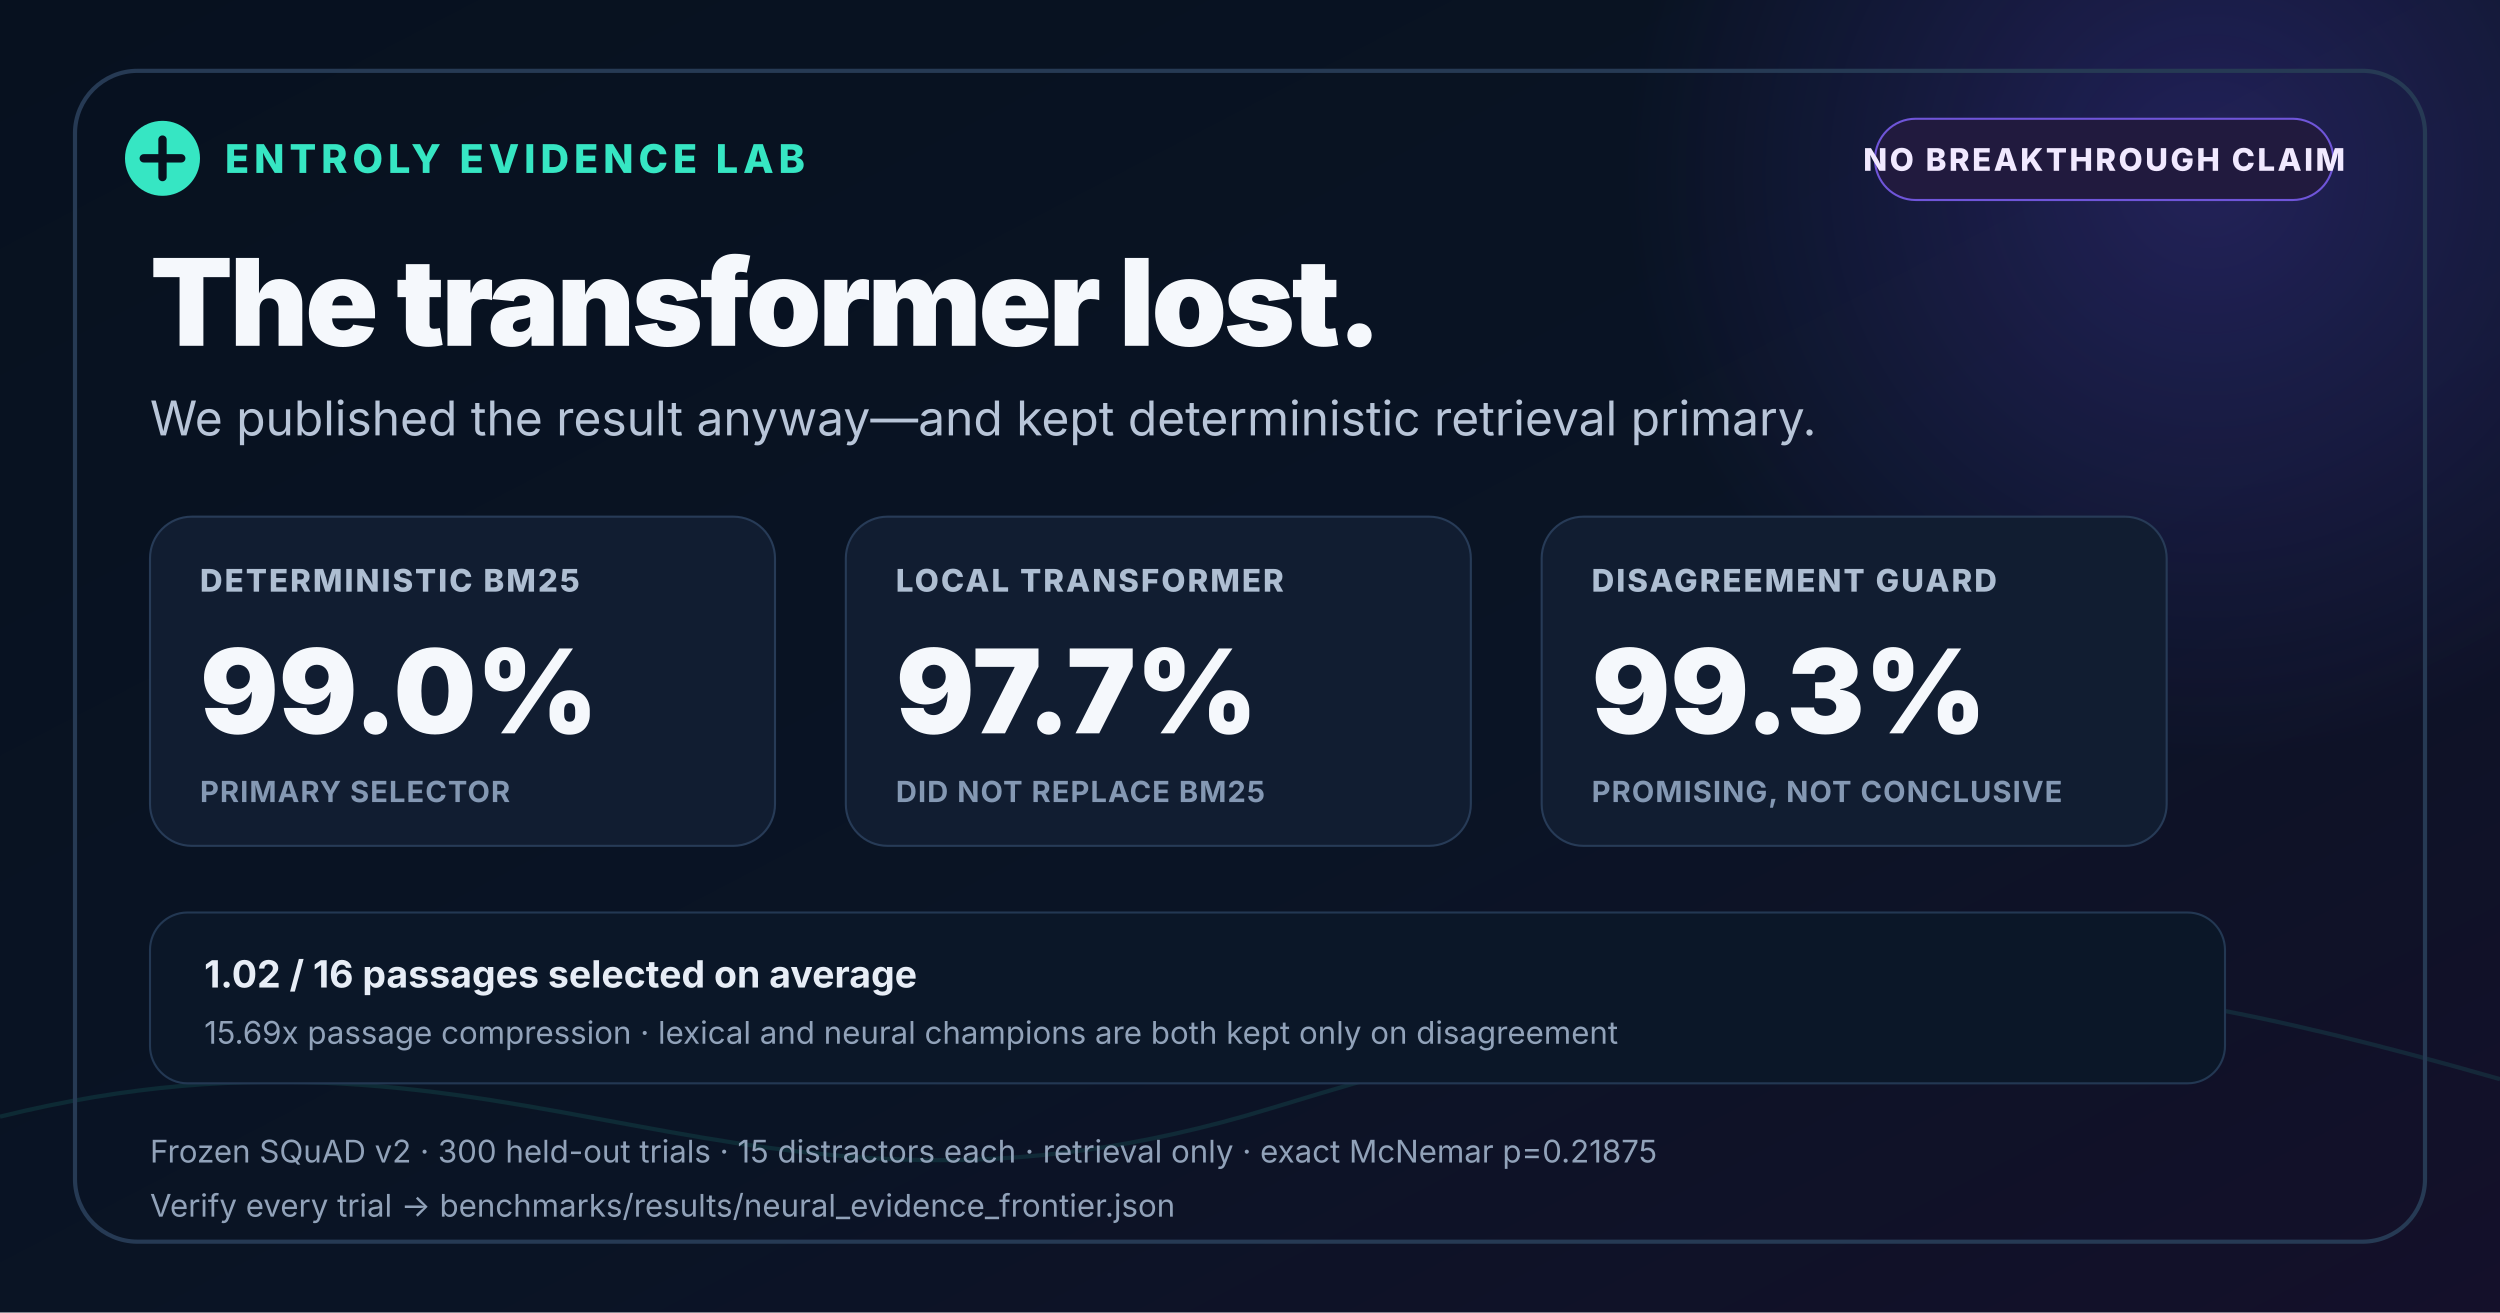
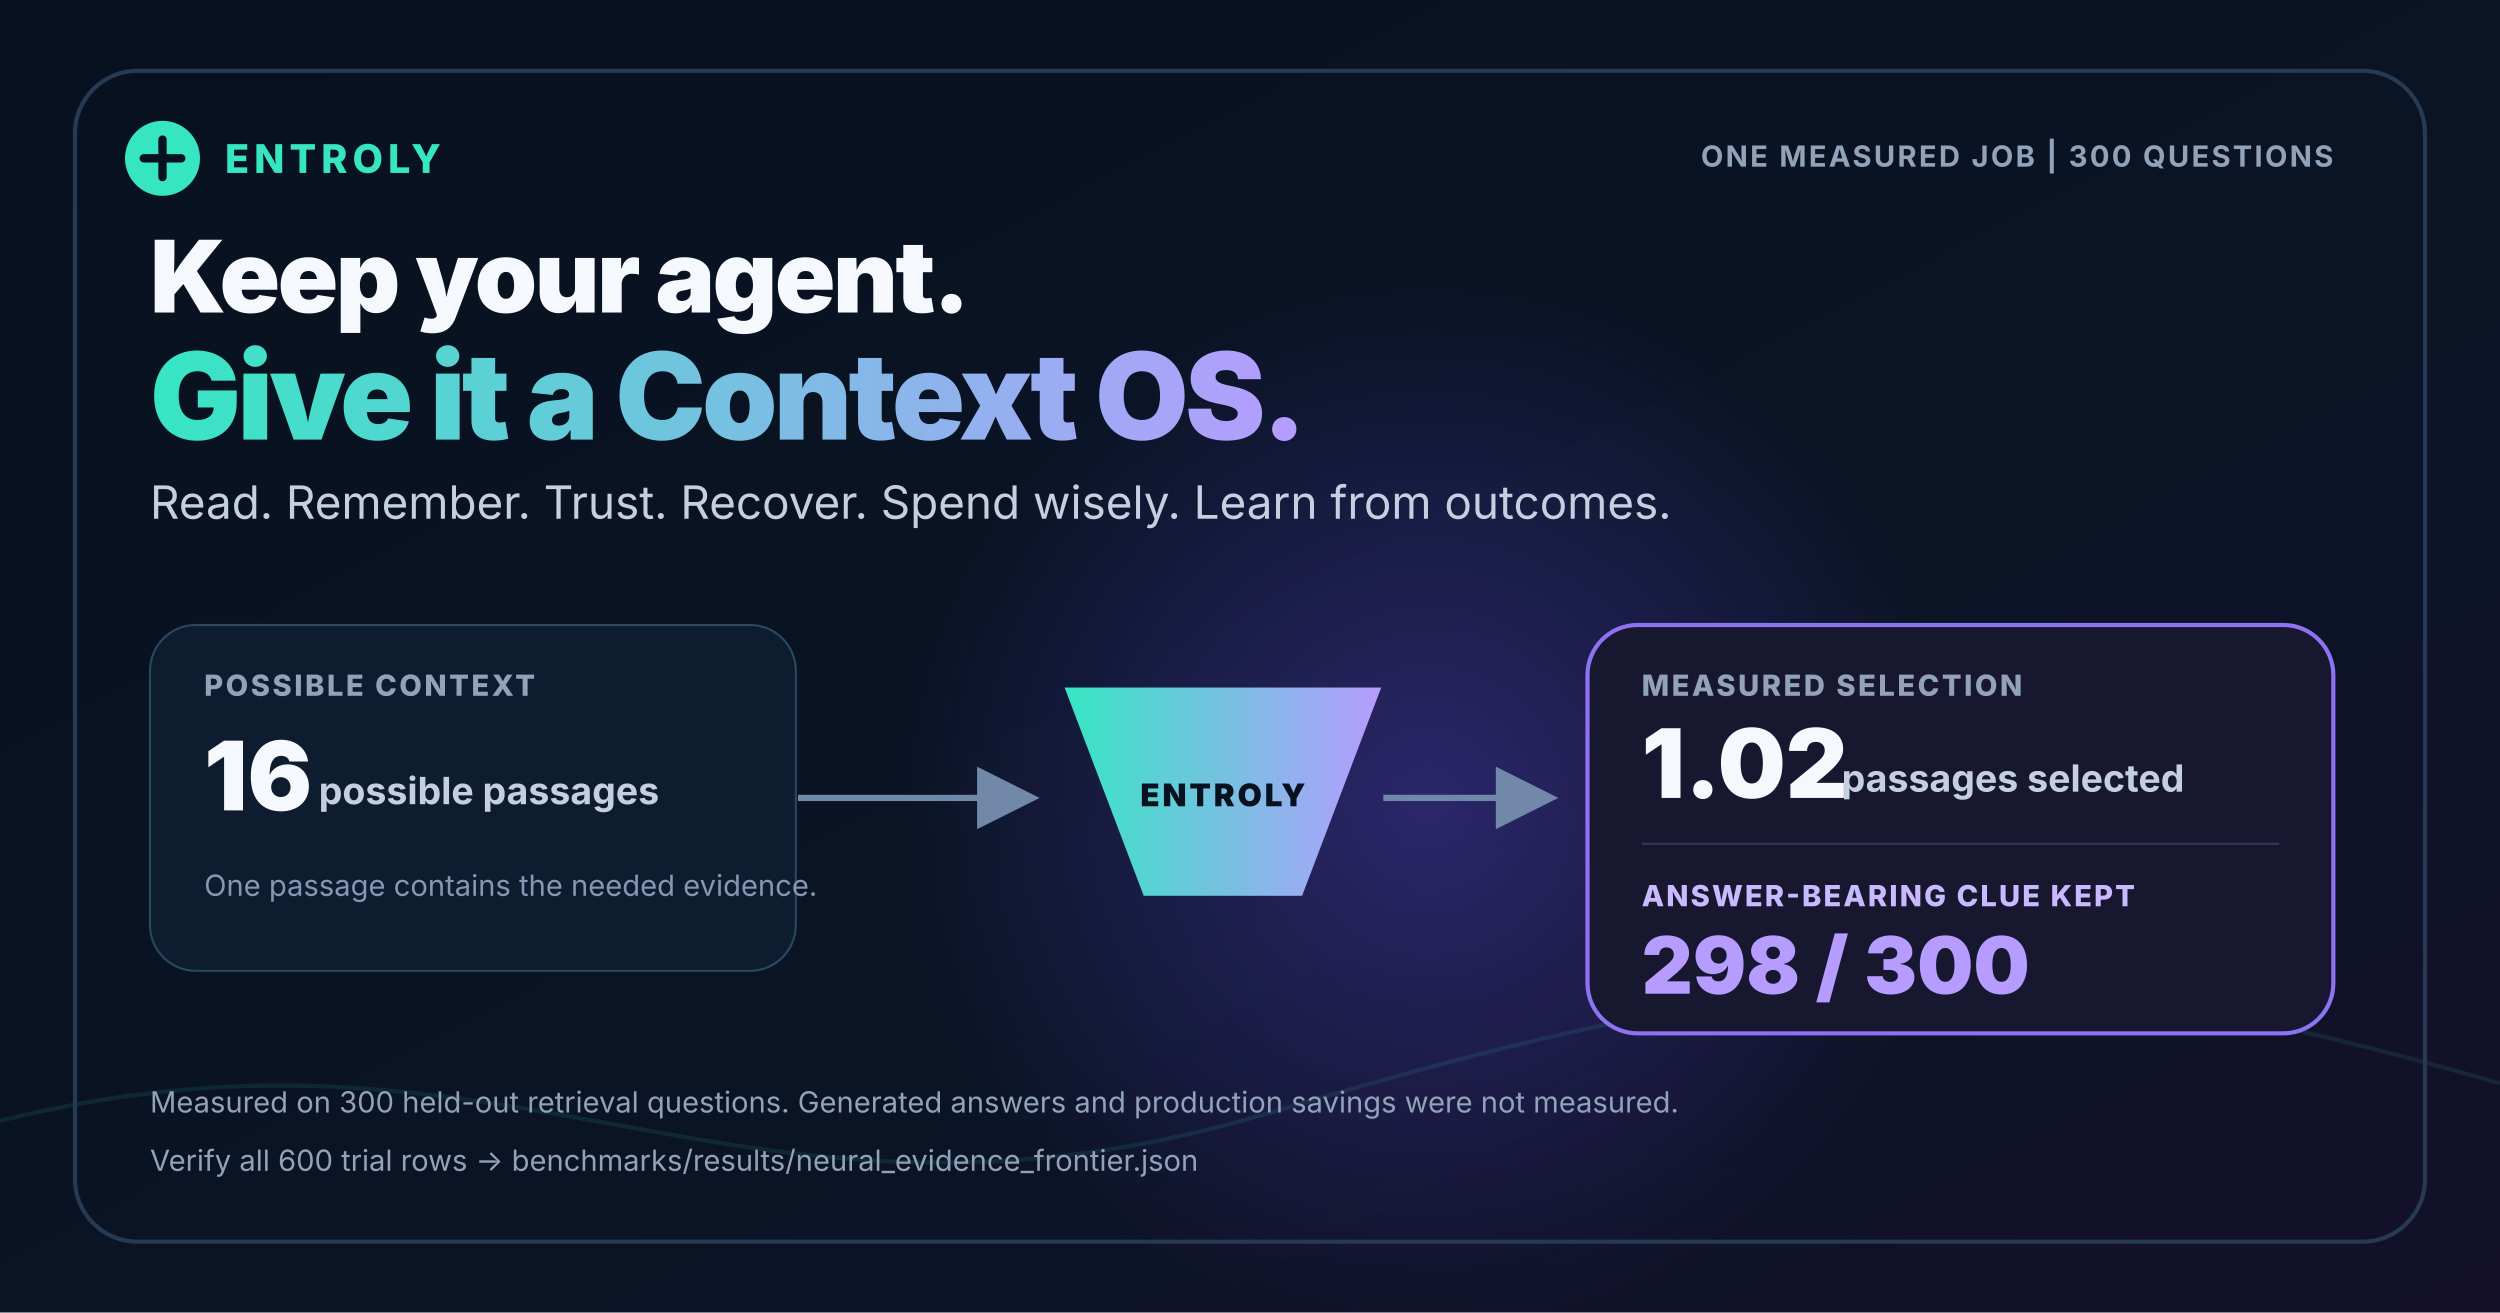
<svg xmlns="http://www.w3.org/2000/svg" width="1200" height="630" viewBox="0 0 1200 630" role="img" aria-labelledby="title desc">
  <defs>
    <linearGradient id="bg" x1="0" y1="0" x2="1" y2="1">
      <stop offset="0" stop-color="#07111F" />
      <stop offset="0.58" stop-color="#0A1425" />
      <stop offset="1" stop-color="#14102A" />
    </linearGradient>
+     <linearGradient id="idea" x1="0" y1="0" x2="1" y2="0">
+       <stop offset="0" stop-color="#36E6C3" />
+       <stop offset="1" stop-color="#B69CFF" />
+     </linearGradient>
    <radialGradient id="glow" cx="50%" cy="50%" r="50%">
-       <stop offset="0" stop-color="#704DFF" stop-opacity="0.24" />
+       <stop offset="0" stop-color="#704DFF" stop-opacity="0.32" />
      <stop offset="1" stop-color="#704DFF" stop-opacity="0" />
    </radialGradient>
+     <marker id="arrow" markerWidth="10" markerHeight="10" refX="8" refY="5" orient="auto">
+       <path d="M0 0L10 5L0 10Z" fill="#7188A8" />
+     </marker>
  </defs>
  <rect width="1200" height="630" fill="url(#bg)" />
-   <circle cx="1060" cy="84" r="280" fill="url(#glow)" />
-   <path d="M0 536 C250 474 355 610 610 532 S970 452 1200 518" fill="none" stroke="#36E6C3" stroke-opacity="0.11" stroke-width="2" />
+   <circle cx="685" cy="387" r="255" fill="url(#glow)" />
+   <path d="M0 538 C250 476 355 610 610 534 S970 454 1200 520" fill="none" stroke="#36E6C3" stroke-opacity="0.10" stroke-width="2" />
  <rect x="36" y="34" width="1128" height="562" rx="30" fill="none" stroke="#263A54" stroke-width="2" />
  <style>
text{font-family:Inter,Segoe UI,Arial,sans-serif;fill:#F5F8FC}
.brand{font-size:19px;font-weight:800;letter-spacing:2.4px;fill:#36E6C3}
- .badge{font-size:15px;font-weight:800;letter-spacing:1.2px;fill:#F1E9FF}
- .headline{font-size:58px;font-weight:850;letter-spacing:-1.5px}
- .subhead{font-size:23px;fill:#B8C5D8}
- .metric-label{font-size:15px;font-weight:800;letter-spacing:1px;fill:#AEBED2}
- .metric{font-size:56px;font-weight:850}
- .metric-note{font-size:14px;font-weight:700;letter-spacing:.5px;fill:#8498B3}
- .proof{font-size:18px;font-weight:700;fill:#E7EDF6}
- .fine{font-size:15px;fill:#91A2B9}
+ .meta{font-size:14px;font-weight:700;letter-spacing:1.1px;fill:#91A2B9}
+ .headline{font-size:48px;font-weight:850;letter-spacing:-1.2px}
+ .idea{font-size:58px;font-weight:900;letter-spacing:-1.8px;fill:url(#idea)}
+ .subhead{font-size:22px;fill:#C4D0E0}
+ .stage{font-size:14px;font-weight:800;letter-spacing:1.2px;fill:#91A2B9}
+ .big{font-size:46px;font-weight:900}
+ .label{font-size:18px;font-weight:750;fill:#C4D0E0}
+ .small{font-size:14px;fill:#8498B3}
+ .funnel{font-size:15px;font-weight:900;letter-spacing:1.4px;fill:#07111F}
+ .proof-label{font-size:14px;font-weight:800;letter-spacing:1px;fill:#C9B9FF}
+ .proof-value{font-size:38px;font-weight:900;fill:#B69CFF}
+ .fine{font-size:14px;fill:#91A2B9}
</style>
  <circle cx="78" cy="76" r="18" fill="#36E6C3" />
  <path d="M69 76h18M78 67v18" stroke="#07111F" stroke-width="4" stroke-linecap="round" />
-   <text x="108" y="83" class="brand">ENTROLY EVIDENCE LAB</text>
-   <rect x="900" y="57" width="220" height="39" rx="19.5" fill="#211A3E" stroke="#6F55D9" />
-   <text x="1010" y="82" class="badge" text-anchor="middle">NO BREAKTHROUGH CLAIM</text>
-   <text x="72" y="166" class="headline">The transformer lost.</text>
-   <text x="72" y="209" class="subhead">We published the result anyway—and kept deterministic retrieval primary.</text>
-   <rect x="72" y="248" width="300" height="158" rx="20" fill="#111D31" stroke="#273B57" />
-   <text x="96" y="284" class="metric-label">DETERMINISTIC BM25</text>
-   <text x="96" y="352" class="metric" fill="#36E6C3">99.0%</text>
-   <text x="96" y="385" class="metric-note">PRIMARY SELECTOR</text>
-   <rect x="406" y="248" width="300" height="158" rx="20" fill="#111D31" stroke="#273B57" />
-   <text x="430" y="284" class="metric-label">LOCAL TRANSFORMER</text>
-   <text x="430" y="352" class="metric" fill="#9DB0C8">97.7%</text>
-   <text x="430" y="385" class="metric-note">DID NOT REPLACE BM25</text>
-   <rect x="740" y="248" width="300" height="158" rx="20" fill="#111D31" stroke="#273B57" />
-   <text x="764" y="284" class="metric-label">DISAGREEMENT GUARD</text>
-   <text x="764" y="352" class="metric" fill="#B69CFF">99.3%</text>
-   <text x="764" y="385" class="metric-note">PROMISING, NOT CONCLUSIVE</text>
-   <rect x="72" y="438" width="996" height="82" rx="18" fill="#0B1728" stroke="#233853" />
-   <text x="98" y="474" class="proof">1.02 / 16 passages selected on average</text>
-   <text x="98" y="501" class="fine">15.69x passage compression · lexical and neural champions are both kept only on disagreement</text>
-   <text x="72" y="558" class="fine">Frozen SQuAD v2 · 300 held-out trials · 15 distractors each · retrieval only · exact McNemar p=0.21875</text>
-   <text x="72" y="584" class="fine">Verify every trial → benchmarks/results/neural_evidence_frontier.json</text>
+   <text x="108" y="83" class="brand">ENTROLY</text>
+   <text x="1120" y="80" class="meta" text-anchor="end">ONE MEASURED JOB | 300 QUESTIONS</text>
+   <text x="72" y="150" class="headline">Keep your agent.</text>
+   <text x="72" y="211" class="idea">Give it a Context OS.</text>
+   <text x="72" y="249" class="subhead">Read. Remember. Trust. Recover. Spend wisely. Learn from outcomes.</text>
+   <rect x="72" y="300" width="310" height="166" rx="22" fill="#0E1C2F" stroke="#2A4960" />
+   <text x="98" y="334" class="stage">POSSIBLE CONTEXT</text>
+   <text x="98" y="389" class="big" fill="#F5F8FC">16</text>
+   <text x="153" y="386" class="label">possible passages</text>
+   <text x="98" y="430" class="small">One passage contains the needed evidence.</text>
+   <path d="M383 383 L493 383" stroke="#7188A8" stroke-width="3" marker-end="url(#arrow)" />
+   <path d="M511 330 L663 330 L625 430 L549 430 Z" fill="url(#idea)" />
+   <text x="587" y="387" class="funnel" text-anchor="middle">ENTROLY</text>
+   <path d="M664 383 L742 383" stroke="#7188A8" stroke-width="3" marker-end="url(#arrow)" />
+   <rect x="762" y="300" width="358" height="196" rx="24" fill="#17172F" stroke="#8D72F4" stroke-width="2" />
+   <text x="788" y="334" class="stage">MEASURED SELECTION</text>
+   <text x="788" y="383" class="big" fill="#36E6C3">1.02</text>
+   <text x="884" y="380" class="label">passages selected</text>
+   <line x1="788" y1="405" x2="1094" y2="405" stroke="#33375A" />
+   <text x="788" y="435" class="proof-label">ANSWER-BEARING CLUE KEPT</text>
+   <text x="788" y="477" class="proof-value">298 / 300</text>
+   <text x="72" y="534" class="fine">Measured on 300 held-out retrieval questions. Generated answers and production savings were not measured.</text>
+   <text x="72" y="562" class="fine">Verify all 600 trial rows -&gt; benchmarks/results/neural_evidence_frontier.json</text>
</svg>
